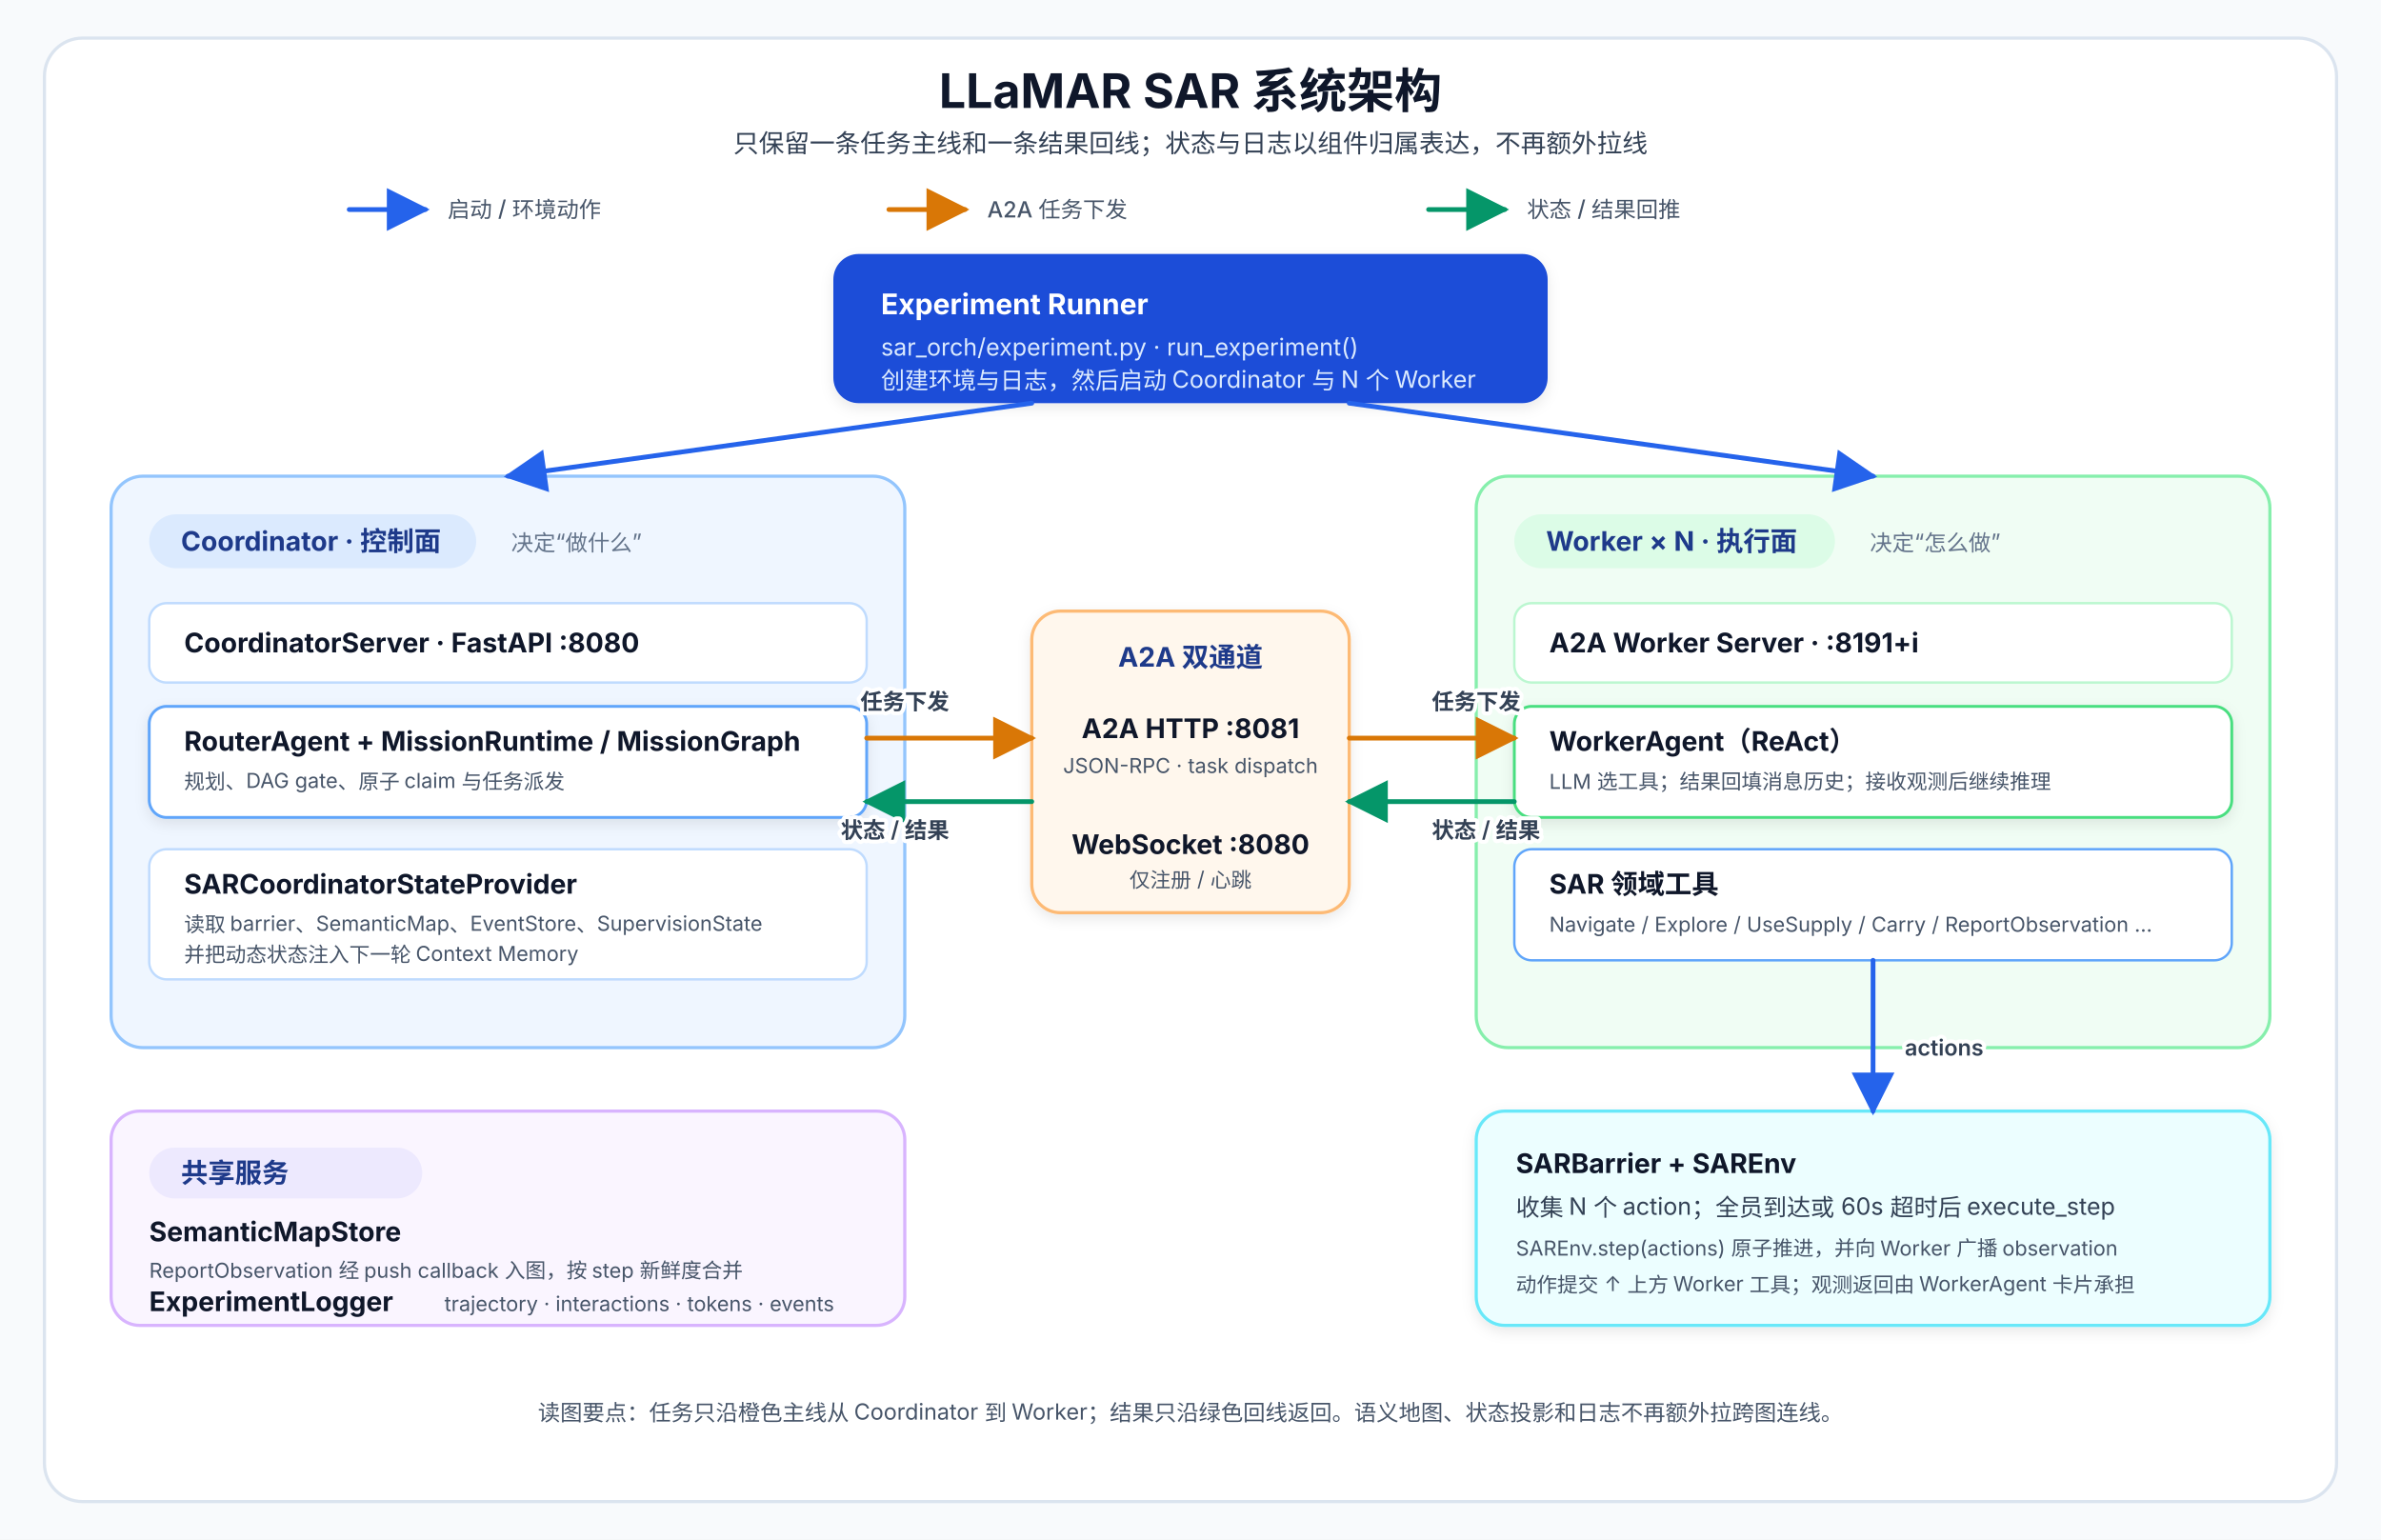
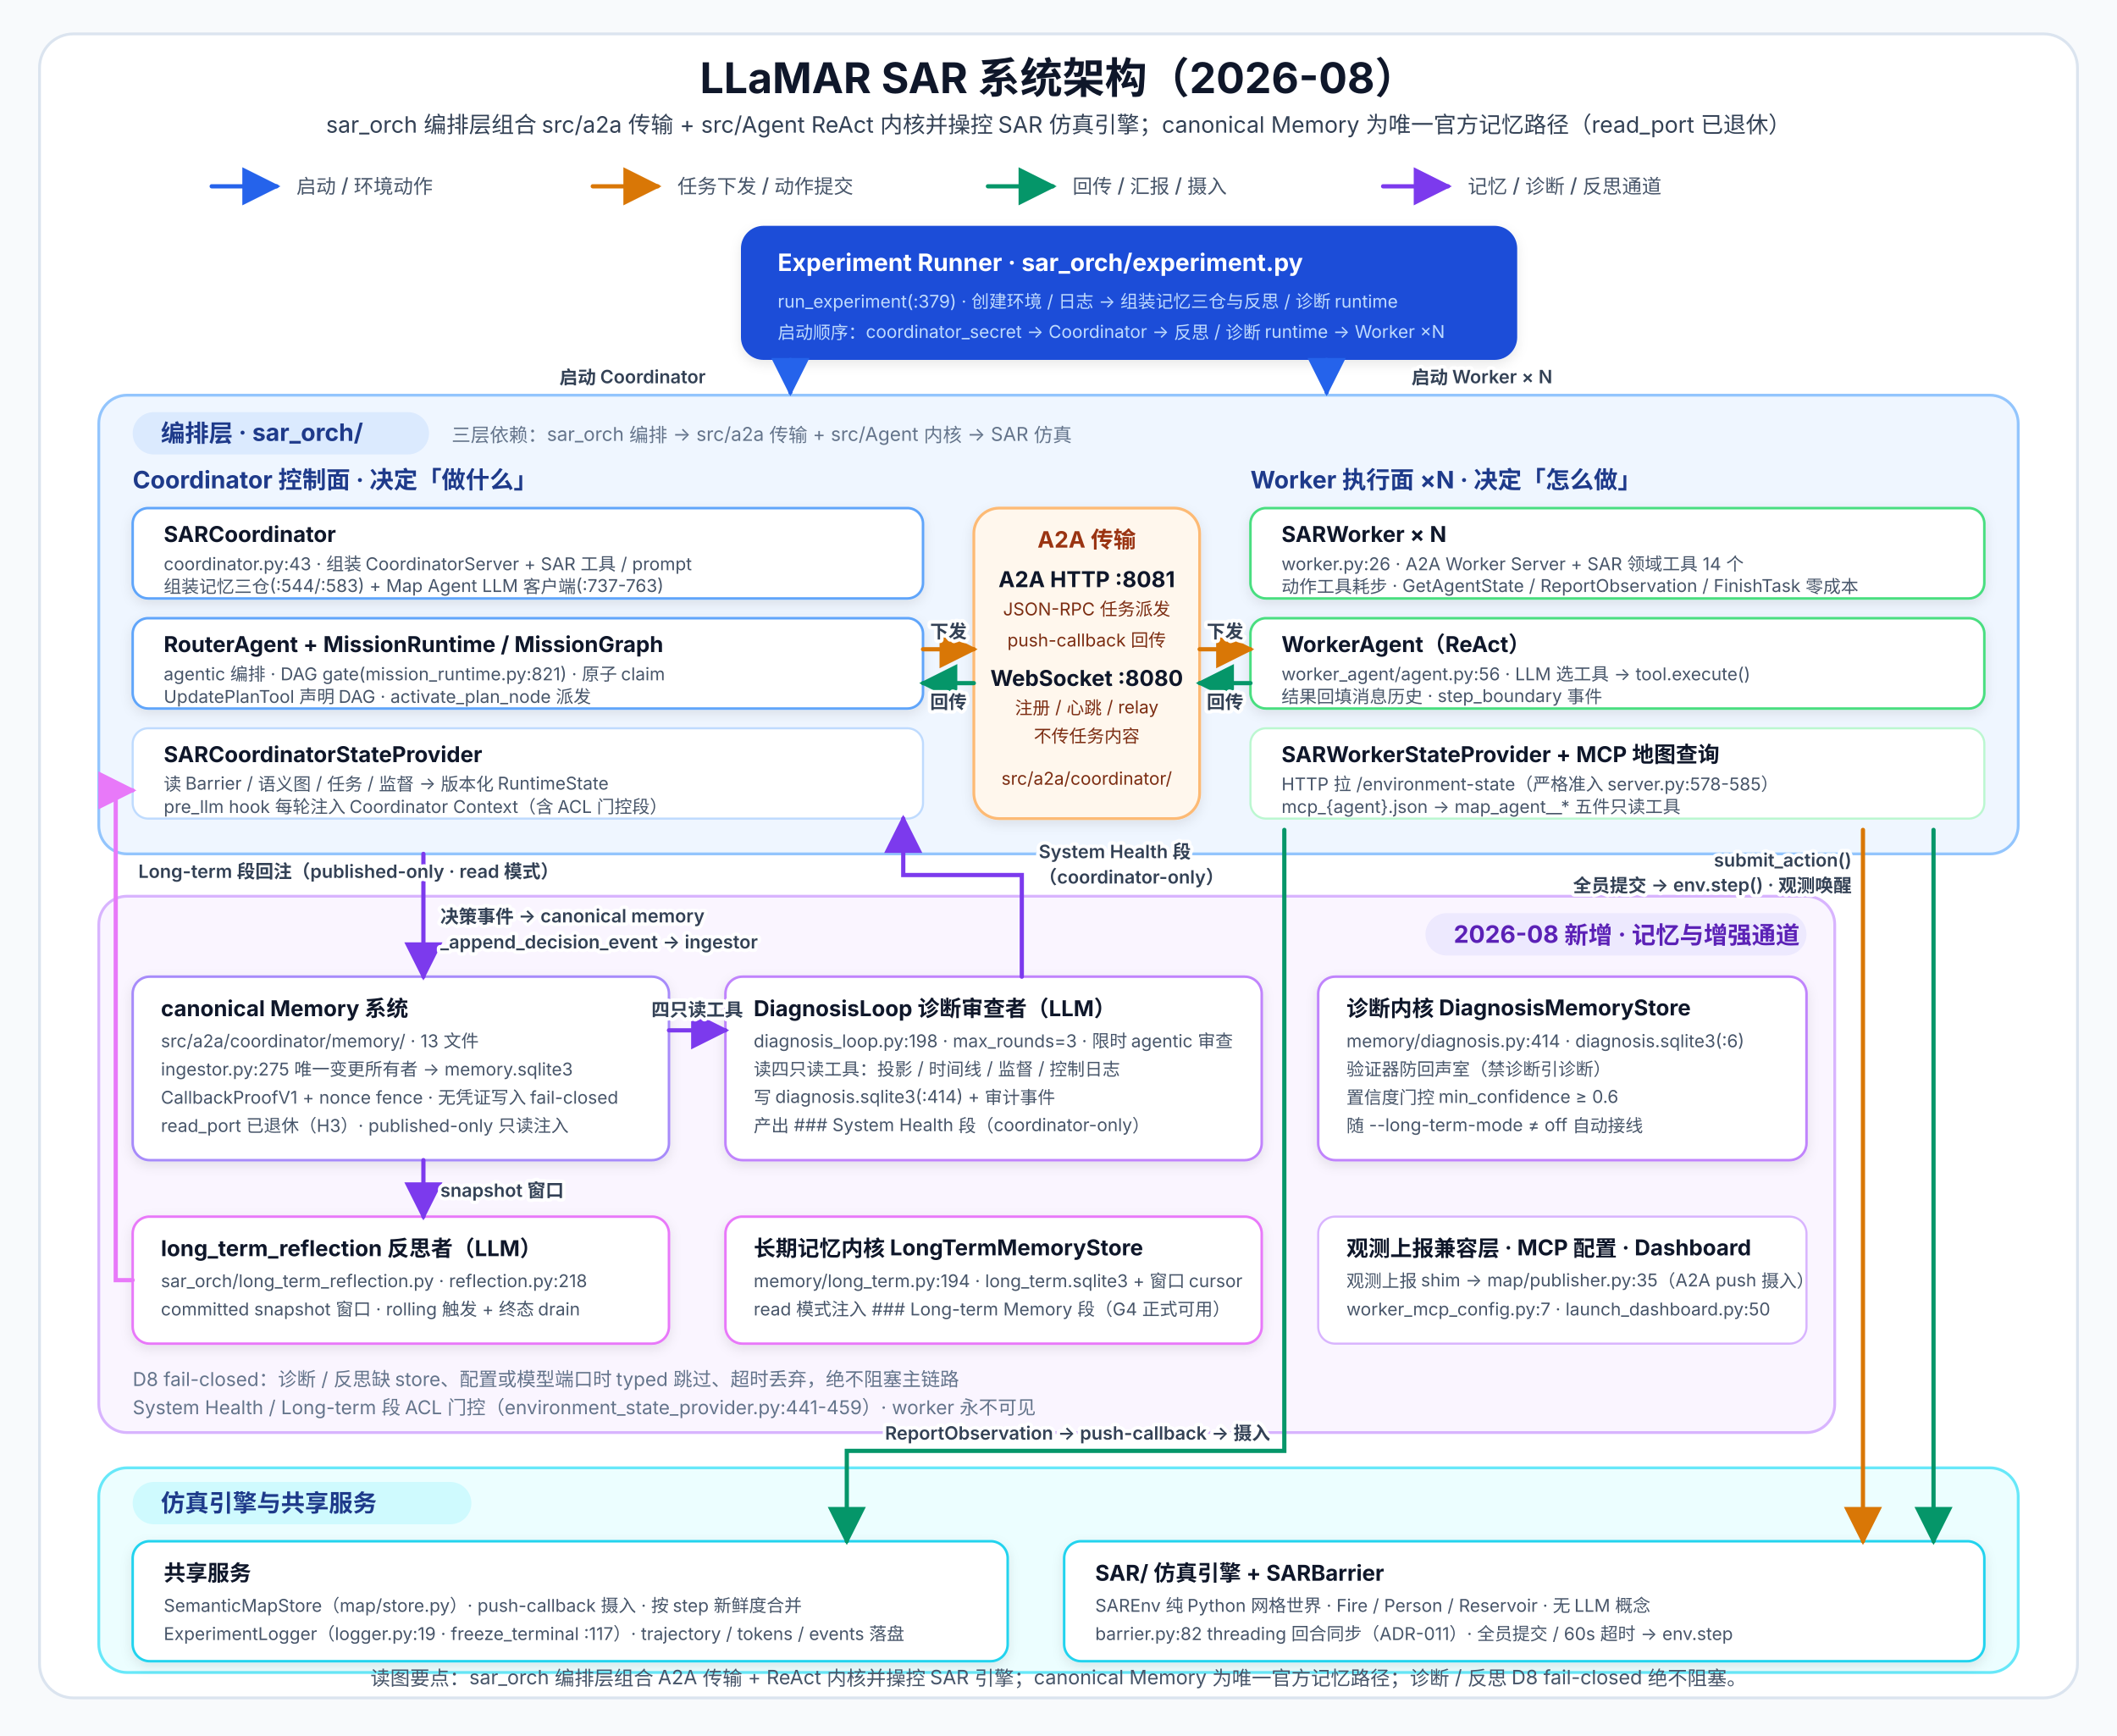
- <svg xmlns="http://www.w3.org/2000/svg" viewBox="0 0 1500 970" role="img" aria-labelledby="architecture-title architecture-desc">
+ <svg xmlns="http://www.w3.org/2000/svg" viewBox="0 0 1500 1230" role="img" aria-labelledby="arch-title arch-desc">
  <defs>
    <filter id="arch-shadow" x="-12%" y="-12%" width="124%" height="132%">
      <feDropShadow dx="0" dy="3" stdDeviation="4" flood-color="#0f172a" flood-opacity="0.09" />
    </filter>
-     <marker id="arch-control-arrow" viewBox="0 0 10 10" refX="9" refY="5" markerWidth="9" markerHeight="9" orient="auto">
+     <marker id="arch-arrow-blue" viewBox="0 0 10 10" refX="9" refY="5" markerWidth="9" markerHeight="9" orient="auto">
      <path d="M0 0 L10 5 L0 10Z" fill="#2563eb" />
    </marker>
-     <marker id="arch-task-arrow" viewBox="0 0 10 10" refX="9" refY="5" markerWidth="9" markerHeight="9" orient="auto">
+     <marker id="arch-arrow-orange" viewBox="0 0 10 10" refX="9" refY="5" markerWidth="9" markerHeight="9" orient="auto">
      <path d="M0 0 L10 5 L0 10Z" fill="#d97706" />
    </marker>
-     <marker id="arch-result-arrow" viewBox="0 0 10 10" refX="9" refY="5" markerWidth="9" markerHeight="9" orient="auto">
+     <marker id="arch-arrow-green" viewBox="0 0 10 10" refX="9" refY="5" markerWidth="9" markerHeight="9" orient="auto">
      <path d="M0 0 L10 5 L0 10Z" fill="#059669" />
    </marker>
+     <marker id="arch-arrow-purple" viewBox="0 0 10 10" refX="9" refY="5" markerWidth="9" markerHeight="9" orient="auto">
+       <path d="M0 0 L10 5 L0 10Z" fill="#7c3aed" />
+     </marker>
+     <marker id="arch-arrow-fuchsia" viewBox="0 0 10 10" refX="9" refY="5" markerWidth="9" markerHeight="9" orient="auto">
+       <path d="M0 0 L10 5 L0 10Z" fill="#e879f9" />
+     </marker>
    <style>
-       .title { fill:#0f172a; font:700 30px 'Inter','PingFang SC','Microsoft YaHei','Noto Sans CJK SC',Arial,sans-serif; }
-       .subtitle { fill:#334155; font:400 16px 'Inter','PingFang SC','Microsoft YaHei','Noto Sans CJK SC',Arial,sans-serif; }
-       .legend { fill:#475569; font:500 14px 'Inter','PingFang SC','Microsoft YaHei','Noto Sans CJK SC',Arial,sans-serif; }
-       .section { fill:#1e3a8a; font:700 17px 'Inter','PingFang SC','Microsoft YaHei','Noto Sans CJK SC',Arial,sans-serif; }
-       .section-note { fill:#64748b; font:400 14px 'Inter','PingFang SC','Microsoft YaHei','Noto Sans CJK SC',Arial,sans-serif; }
-       .card-title { fill:#0f172a; font:700 17px 'Inter','PingFang SC','Microsoft YaHei','Noto Sans CJK SC',Arial,sans-serif; }
-       .card-body { fill:#334155; font:400 15px 'Inter','PingFang SC','Microsoft YaHei','Noto Sans CJK SC',Arial,sans-serif; }
-       .card-meta { fill:#475569; font:400 13px 'Inter','PingFang SC','Microsoft YaHei','Noto Sans CJK SC',Arial,sans-serif; }
-       .inverse-title { fill:#ffffff; font:700 18px 'Inter','PingFang SC','Microsoft YaHei','Noto Sans CJK SC',Arial,sans-serif; }
-       .inverse-body { fill:#dbeafe; font:400 15px 'Inter','PingFang SC','Microsoft YaHei','Noto Sans CJK SC',Arial,sans-serif; }
-       .edge-label { fill:#334155; font:600 14px 'Inter','PingFang SC','Microsoft YaHei','Noto Sans CJK SC',Arial,sans-serif; paint-order:stroke; stroke:#ffffff; stroke-width:5px; stroke-linejoin:round; }
-       .caption { fill:#475569; font:400 14px 'Inter','PingFang SC','Microsoft YaHei','Noto Sans CJK SC',Arial,sans-serif; }
-       .control { fill:none; stroke:#2563eb; stroke-width:3; stroke-linecap:round; marker-end:url(#arch-control-arrow); }
-       .task { fill:none; stroke:#d97706; stroke-width:3; stroke-linecap:round; marker-end:url(#arch-task-arrow); }
-       .result { fill:none; stroke:#059669; stroke-width:3; stroke-linecap:round; marker-end:url(#arch-result-arrow); }
+       .arch-title { fill:#0f172a; font:700 30px 'Inter','PingFang SC','Microsoft YaHei','Noto Sans CJK SC',Arial,sans-serif; }
+       .arch-subtitle { fill:#334155; font:400 16px 'Inter','PingFang SC','Microsoft YaHei','Noto Sans CJK SC',Arial,sans-serif; }
+       .arch-legend { fill:#475569; font:500 14px 'Inter','PingFang SC','Microsoft YaHei','Noto Sans CJK SC',Arial,sans-serif; }
+       .arch-section { fill:#1e3a8a; font:700 17px 'Inter','PingFang SC','Microsoft YaHei','Noto Sans CJK SC',Arial,sans-serif; }
+       .arch-section-b { fill:#5b21b6; font:700 17px 'Inter','PingFang SC','Microsoft YaHei','Noto Sans CJK SC',Arial,sans-serif; }
+       .arch-note { fill:#64748b; font:400 13.5px 'Inter','PingFang SC','Microsoft YaHei','Noto Sans CJK SC',Arial,sans-serif; }
+       .arch-card-title { fill:#0f172a; font:700 15.5px 'Inter','PingFang SC','Microsoft YaHei','Noto Sans CJK SC',Arial,sans-serif; }
+       .arch-card-meta { fill:#475569; font:400 12.5px 'Inter','PingFang SC','Microsoft YaHei','Noto Sans CJK SC',Arial,sans-serif; }
+       .arch-inverse-title { fill:#ffffff; font:700 17px 'Inter','PingFang SC','Microsoft YaHei','Noto Sans CJK SC',Arial,sans-serif; }
+       .arch-inverse-meta { fill:#bfdbfe; font:400 12.5px 'Inter','PingFang SC','Microsoft YaHei','Noto Sans CJK SC',Arial,sans-serif; }
+       .arch-spine-title { fill:#9a3412; font:700 16px 'Inter','PingFang SC','Microsoft YaHei','Noto Sans CJK SC',Arial,sans-serif; }
+       .arch-spine-meta { fill:#7c2d12; font:400 12.5px 'Inter','PingFang SC','Microsoft YaHei','Noto Sans CJK SC',Arial,sans-serif; }
+       .arch-edge-label { fill:#334155; font:600 13px 'Inter','PingFang SC','Microsoft YaHei','Noto Sans CJK SC',Arial,sans-serif; paint-order:stroke; stroke:#ffffff; stroke-width:5px; stroke-linejoin:round; }
+       .arch-caption { fill:#475569; font:400 14px 'Inter','PingFang SC','Microsoft YaHei','Noto Sans CJK SC',Arial,sans-serif; }
+       .arch-blue { fill:none; stroke:#2563eb; stroke-width:3; stroke-linecap:round; marker-end:url(#arch-arrow-blue); }
+       .arch-orange { fill:none; stroke:#d97706; stroke-width:3; stroke-linecap:round; marker-end:url(#arch-arrow-orange); }
+       .arch-green { fill:none; stroke:#059669; stroke-width:3; stroke-linecap:round; marker-end:url(#arch-arrow-green); }
+       .arch-purple { fill:none; stroke:#7c3aed; stroke-width:3; stroke-linecap:round; marker-end:url(#arch-arrow-purple); }
+       .arch-fuchsia { fill:none; stroke:#e879f9; stroke-width:3; stroke-linecap:round; marker-end:url(#arch-arrow-fuchsia); }
    </style>
  </defs>
-   <rect width="1500" height="970" fill="#f8fafc" />
-   <rect x="28" y="24" width="1444" height="922" rx="24" fill="#ffffff" stroke="#dbe4ef" stroke-width="2" />
-   <text x="750" y="68" text-anchor="middle" class="title">LLaMAR SAR 系统架构</text>
-   <text x="750" y="96" text-anchor="middle" class="subtitle">只保留一条任务主线和一条结果回线；状态与日志以组件归属表达，不再额外拉线</text>
+   <rect width="1500" height="1230" fill="#f8fafc" />
+   <rect x="28" y="24" width="1444" height="1179" rx="24" fill="#ffffff" stroke="#dbe4ef" stroke-width="2" />
+   <text x="750" y="66" text-anchor="middle" class="arch-title">LLaMAR SAR 系统架构（2026-08）</text>
+   <text x="750" y="94" text-anchor="middle" class="arch-subtitle">sar_orch 编排层组合 src/a2a 传输 + src/Agent ReAct 内核并操控 SAR 仿真引擎；canonical Memory 为唯一官方记忆路径（read_port 已退休）</text>
  <g aria-label="图例">
-     <line x1="220" y1="132" x2="268" y2="132" class="control" />
-     <text x="282" y="137" class="legend">启动 / 环境动作</text>
-     <line x1="560" y1="132" x2="608" y2="132" class="task" />
-     <text x="622" y="137" class="legend">A2A 任务下发</text>
-     <line x1="900" y1="132" x2="948" y2="132" class="result" />
-     <text x="962" y="137" class="legend">状态 / 结果回推</text>
+     <line x1="150" y1="132" x2="196" y2="132" class="arch-blue" />
+     <text x="210" y="137" class="arch-legend">启动 / 环境动作</text>
+     <line x1="420" y1="132" x2="466" y2="132" class="arch-orange" />
+     <text x="480" y="137" class="arch-legend">任务下发 / 动作提交</text>
+     <line x1="700" y1="132" x2="746" y2="132" class="arch-green" />
+     <text x="760" y="137" class="arch-legend">回传 / 汇报 / 摄入</text>
+     <line x1="980" y1="132" x2="1026" y2="132" class="arch-purple" />
+     <text x="1040" y="137" class="arch-legend">记忆 / 诊断 / 反思通道</text>
  </g>
  <g aria-label="实验入口">
-     <rect x="525" y="160" width="450" height="94" rx="16" fill="#1d4ed8" filter="url(#arch-shadow)" />
-     <text x="555" y="198" class="inverse-title">Experiment Runner</text>
-     <text x="555" y="224" class="inverse-body">sar_orch/experiment.py · run_experiment()</text>
-     <text x="555" y="245" class="inverse-body">创建环境与日志，然后启动 Coordinator 与 N 个 Worker</text>
-   </g>
-   <text x="440" y="318" text-anchor="middle" class="edge-label">启动 Coordinator</text>
-   <text x="1060" y="318" text-anchor="middle" class="edge-label">启动 Worker × N</text>
-   <g aria-label="Coordinator 控制面">
-     <rect x="70" y="300" width="500" height="360" rx="20" fill="#eff6ff" stroke="#93c5fd" stroke-width="2" />
-     <rect x="94" y="324" width="206" height="34" rx="17" fill="#dbeafe" />
-     <text x="114" y="347" class="section">Coordinator · 控制面</text>
-     <text x="322" y="347" class="section-note">决定“做什么”</text>
-     <rect x="94" y="380" width="452" height="50" rx="11" fill="#ffffff" stroke="#bfdbfe" stroke-width="1.5" />
-     <text x="116" y="411" class="card-title">CoordinatorServer · FastAPI :8080</text>
-     <rect x="94" y="445" width="452" height="70" rx="11" fill="#ffffff" stroke="#60a5fa" stroke-width="1.8" filter="url(#arch-shadow)" />
-     <text x="116" y="473" class="card-title">RouterAgent + MissionRuntime / MissionGraph</text>
-     <text x="116" y="497" class="card-meta">规划、DAG gate、原子 claim 与任务派发</text>
-     <rect x="94" y="535" width="452" height="82" rx="11" fill="#ffffff" stroke="#bfdbfe" stroke-width="1.5" />
-     <text x="116" y="563" class="card-title">SARCoordinatorStateProvider</text>
-     <text x="116" y="587" class="card-meta">读取 barrier、SemanticMap、EventStore、SupervisionState</text>
-     <text x="116" y="606" class="card-meta">并把动态状态注入下一轮 Context Memory</text>
-   </g>
-   <g aria-label="A2A 双通道传输">
-     <rect x="650" y="385" width="200" height="190" rx="18" fill="#fff7ed" stroke="#fdba74" stroke-width="2" filter="url(#arch-shadow)" />
-     <text x="750" y="420" text-anchor="middle" class="section">A2A 双通道</text>
-     <text x="750" y="465" text-anchor="middle" class="card-title">A2A HTTP :8081</text>
-     <text x="750" y="487" text-anchor="middle" class="card-meta">JSON-RPC · task dispatch</text>
-     <text x="750" y="538" text-anchor="middle" class="card-title">WebSocket :8080</text>
-     <text x="750" y="559" text-anchor="middle" class="card-meta">仅注册 / 心跳</text>
-   </g>
-   <g aria-label="Worker 执行面">
-     <rect x="930" y="300" width="500" height="360" rx="20" fill="#f0fdf4" stroke="#86efac" stroke-width="2" />
-     <rect x="954" y="324" width="202" height="34" rx="17" fill="#dcfce7" />
-     <text x="974" y="347" class="section">Worker × N · 执行面</text>
-     <text x="1178" y="347" class="section-note">决定“怎么做”</text>
-     <rect x="954" y="380" width="452" height="50" rx="11" fill="#ffffff" stroke="#bbf7d0" stroke-width="1.5" />
-     <text x="976" y="411" class="card-title">A2A Worker Server · :8191+i</text>
-     <rect x="954" y="445" width="452" height="70" rx="11" fill="#ffffff" stroke="#4ade80" stroke-width="1.8" filter="url(#arch-shadow)" />
-     <text x="976" y="473" class="card-title">WorkerAgent（ReAct）</text>
-     <text x="976" y="497" class="card-meta">LLM 选工具；结果回填消息历史；接收观测后继续推理</text>
-     <rect x="954" y="535" width="452" height="70" rx="11" fill="#ffffff" stroke="#60a5fa" stroke-width="1.5" />
-     <text x="976" y="563" class="card-title">SAR 领域工具</text>
-     <text x="976" y="587" class="card-meta">Navigate / Explore / UseSupply / Carry / ReportObservation …</text>
-   </g>
-   <g aria-label="环境与共享服务">
-     <rect x="70" y="700" width="500" height="135" rx="18" fill="#faf5ff" stroke="#d8b4fe" stroke-width="2" />
-     <rect x="94" y="723" width="172" height="32" rx="16" fill="#ede9fe" />
-     <text x="114" y="745" class="section">共享服务</text>
-     <text x="94" y="782" class="card-title">SemanticMapStore</text>
-     <text x="94" y="805" class="card-meta">ReportObservation 经 push callback 入图，按 step 新鲜度合并</text>
-     <text x="94" y="826" class="card-title">ExperimentLogger</text>
-     <text x="280" y="826" class="card-meta">trajectory · interactions · tokens · events</text>
-     <rect x="930" y="700" width="500" height="135" rx="18" fill="#ecfeff" stroke="#67e8f9" stroke-width="2" filter="url(#arch-shadow)" />
-     <text x="955" y="739" class="card-title">SARBarrier + SAREnv</text>
-     <text x="955" y="766" class="card-body">收集 N 个 action；全员到达或 60s 超时后 execute_step</text>
-     <text x="955" y="791" class="card-meta">SAREnv.step(actions) 原子推进，并向 Worker 广播 observation</text>
-     <text x="955" y="814" class="card-meta">动作提交 ↑ 上方 Worker 工具；观测返回由 WorkerAgent 卡片承担</text>
-   </g>
-   <path d="M650 254 L320 300" class="control" />
-   <path d="M850 254 L1180 300" class="control" />
-   <path d="M546 465 H650" class="task" />
-   <path d="M850 465 H954" class="task" />
-   <path d="M954 505 H850" class="result" />
-   <path d="M650 505 H546" class="result" />
-   <path d="M1180 605 V700" class="control" />
-   <text x="598" y="447" text-anchor="end" class="edge-label">任务下发</text>
-   <text x="902" y="447" class="edge-label">任务下发</text>
-   <text x="598" y="528" text-anchor="end" class="edge-label">状态 / 结果</text>
-   <text x="902" y="528" class="edge-label">状态 / 结果</text>
-   <text x="1200" y="665" class="edge-label">actions</text>
-   <text x="750" y="895" text-anchor="middle" class="caption">读图要点：任务只沿橙色主线从 Coordinator 到 Worker；结果只沿绿色回线返回。语义地图、状态投影和日志不再额外拉跨图连线。</text>
+     <rect x="525" y="160" width="550" height="95" rx="16" fill="#1d4ed8" filter="url(#arch-shadow)" />
+     <text x="551" y="192" class="arch-inverse-title">Experiment Runner · sar_orch/experiment.py</text>
+     <text x="551" y="218" class="arch-inverse-meta">run_experiment(:379) · 创建环境 / 日志 → 组装记忆三仓与反思 / 诊断 runtime</text>
+     <text x="551" y="240" class="arch-inverse-meta">启动顺序：coordinator_secret → Coordinator → 反思 / 诊断 runtime → Worker ×N</text>
+   </g>
+   <g aria-label="编排层">
+     <rect x="70" y="280" width="1360" height="325" rx="20" fill="#eff6ff" stroke="#93c5fd" stroke-width="2" />
+     <rect x="94" y="292" width="210" height="30" rx="15" fill="#dbeafe" />
+     <text x="114" y="313" class="arch-section">编排层 · sar_orch/</text>
+     <text x="320" y="313" class="arch-note">三层依赖：sar_orch 编排 → src/a2a 传输 + src/Agent 内核 → SAR 仿真</text>
+     <text x="94" y="346" class="arch-section">Coordinator 控制面 · 决定「做什么」</text>
+     <text x="886" y="346" class="arch-section">Worker 执行面 ×N · 决定「怎么做」</text>
+     <g aria-label="Coordinator 卡片组">
+       <rect x="94" y="360" width="560" height="64" rx="11" fill="#ffffff" stroke="#60a5fa" stroke-width="1.8" filter="url(#arch-shadow)" />
+       <text x="116" y="384" class="arch-card-title">SARCoordinator</text>
+       <text x="116" y="404" class="arch-card-meta">coordinator.py:43 · 组装 CoordinatorServer + SAR 工具 / prompt</text>
+       <text x="116" y="420" class="arch-card-meta">组装记忆三仓(:544/:583) + Map Agent LLM 客户端(:737-763)</text>
+       <rect x="94" y="438" width="560" height="64" rx="11" fill="#ffffff" stroke="#60a5fa" stroke-width="1.8" filter="url(#arch-shadow)" />
+       <text x="116" y="462" class="arch-card-title">RouterAgent + MissionRuntime / MissionGraph</text>
+       <text x="116" y="482" class="arch-card-meta">agentic 编排 · DAG gate(mission_runtime.py:821) · 原子 claim</text>
+       <text x="116" y="498" class="arch-card-meta">UpdatePlanTool 声明 DAG · activate_plan_node 派发</text>
+       <rect x="94" y="516" width="560" height="64" rx="11" fill="#ffffff" stroke="#bfdbfe" stroke-width="1.5" />
+       <text x="116" y="540" class="arch-card-title">SARCoordinatorStateProvider</text>
+       <text x="116" y="560" class="arch-card-meta">读 Barrier / 语义图 / 任务 / 监督 → 版本化 RuntimeState</text>
+       <text x="116" y="576" class="arch-card-meta">pre_llm hook 每轮注入 Coordinator Context（含 ACL 门控段）</text>
+     </g>
+     <g aria-label="A2A 传输竖脊">
+       <rect x="690" y="360" width="160" height="220" rx="18" fill="#fff7ed" stroke="#fdba74" stroke-width="2" filter="url(#arch-shadow)" />
+       <text x="770" y="388" text-anchor="middle" class="arch-spine-title">A2A 传输</text>
+       <text x="770" y="416" text-anchor="middle" class="arch-card-title">A2A HTTP :8081</text>
+       <text x="770" y="436" text-anchor="middle" class="arch-spine-meta">JSON-RPC 任务派发</text>
+       <text x="770" y="458" text-anchor="middle" class="arch-spine-meta">push-callback 回传</text>
+       <text x="770" y="486" text-anchor="middle" class="arch-card-title">WebSocket :8080</text>
+       <text x="770" y="506" text-anchor="middle" class="arch-spine-meta">注册 / 心跳 / relay</text>
+       <text x="770" y="526" text-anchor="middle" class="arch-spine-meta">不传任务内容</text>
+       <text x="770" y="556" text-anchor="middle" class="arch-spine-meta">src/a2a/coordinator/</text>
+     </g>
+     <g aria-label="Worker 卡片组">
+       <rect x="886" y="360" width="520" height="64" rx="11" fill="#ffffff" stroke="#4ade80" stroke-width="1.8" filter="url(#arch-shadow)" />
+       <text x="908" y="384" class="arch-card-title">SARWorker × N</text>
+       <text x="908" y="404" class="arch-card-meta">worker.py:26 · A2A Worker Server + SAR 领域工具 14 个</text>
+       <text x="908" y="420" class="arch-card-meta">动作工具耗步 · GetAgentState / ReportObservation / FinishTask 零成本</text>
+       <rect x="886" y="438" width="520" height="64" rx="11" fill="#ffffff" stroke="#4ade80" stroke-width="1.8" filter="url(#arch-shadow)" />
+       <text x="908" y="462" class="arch-card-title">WorkerAgent（ReAct）</text>
+       <text x="908" y="482" class="arch-card-meta">worker_agent/agent.py:56 · LLM 选工具 → tool.execute()</text>
+       <text x="908" y="498" class="arch-card-meta">结果回填消息历史 · step_boundary 事件</text>
+       <rect x="886" y="516" width="520" height="64" rx="11" fill="#ffffff" stroke="#bbf7d0" stroke-width="1.5" />
+       <text x="908" y="540" class="arch-card-title">SARWorkerStateProvider + MCP 地图查询</text>
+       <text x="908" y="560" class="arch-card-meta">HTTP 拉 /environment-state（严格准入 server.py:578-585）</text>
+       <text x="908" y="576" class="arch-card-meta">mcp_{agent}.json → map_agent__* 五件只读工具</text>
+     </g>
+   </g>
+   <g aria-label="记忆与增强通道">
+     <rect x="70" y="635" width="1230" height="380" rx="20" fill="#faf5ff" stroke="#d8b4fe" stroke-width="2" />
+     <rect x="1010" y="647" width="270" height="30" rx="15" fill="#ede9fe" />
+     <text x="1030" y="668" class="arch-section-b">2026-08 新增 · 记忆与增强通道</text>
+     <g aria-label="canonical Memory 卡片">
+       <rect x="94" y="692" width="380" height="130" rx="12" fill="#ffffff" stroke="#a78bfa" stroke-width="1.8" filter="url(#arch-shadow)" />
+       <text x="114" y="720" class="arch-card-title">canonical Memory 系统</text>
+       <text x="114" y="742" class="arch-card-meta">src/a2a/coordinator/memory/ · 13 文件</text>
+       <text x="114" y="762" class="arch-card-meta">ingestor.py:275 唯一变更所有者 → memory.sqlite3</text>
+       <text x="114" y="782" class="arch-card-meta">CallbackProofV1 + nonce fence · 无凭证写入 fail-closed</text>
+       <text x="114" y="802" class="arch-card-meta">read_port 已退休（H3）· published-only 只读注入</text>
+     </g>
+     <g aria-label="DiagnosisLoop 卡片">
+       <rect x="514" y="692" width="380" height="130" rx="12" fill="#ffffff" stroke="#c084fc" stroke-width="1.8" filter="url(#arch-shadow)" />
+       <text x="534" y="720" class="arch-card-title">DiagnosisLoop 诊断审查者（LLM）</text>
+       <text x="534" y="742" class="arch-card-meta">diagnosis_loop.py:198 · max_rounds=3 · 限时 agentic 审查</text>
+       <text x="534" y="762" class="arch-card-meta">读四只读工具：投影 / 时间线 / 监督 / 控制日志</text>
+       <text x="534" y="782" class="arch-card-meta">写 diagnosis.sqlite3(:414) + 审计事件</text>
+       <text x="534" y="802" class="arch-card-meta">产出 ### System Health 段（coordinator-only）</text>
+     </g>
+     <g aria-label="诊断内核卡片">
+       <rect x="934" y="692" width="346" height="130" rx="12" fill="#ffffff" stroke="#c084fc" stroke-width="1.8" filter="url(#arch-shadow)" />
+       <text x="954" y="720" class="arch-card-title">诊断内核 DiagnosisMemoryStore</text>
+       <text x="954" y="742" class="arch-card-meta">memory/diagnosis.py:414 · diagnosis.sqlite3(:6)</text>
+       <text x="954" y="762" class="arch-card-meta">验证器防回声室（禁诊断引诊断）</text>
+       <text x="954" y="782" class="arch-card-meta">置信度门控 min_confidence ≥ 0.6</text>
+       <text x="954" y="802" class="arch-card-meta">随 --long-term-mode ≠ off 自动接线</text>
+     </g>
+     <g aria-label="Reflection 卡片">
+       <rect x="94" y="862" width="380" height="90" rx="12" fill="#ffffff" stroke="#e879f9" stroke-width="1.8" filter="url(#arch-shadow)" />
+       <text x="114" y="890" class="arch-card-title">long_term_reflection 反思者（LLM）</text>
+       <text x="114" y="912" class="arch-card-meta">sar_orch/long_term_reflection.py · reflection.py:218</text>
+       <text x="114" y="932" class="arch-card-meta">committed snapshot 窗口 · rolling 触发 + 终态 drain</text>
+     </g>
+     <g aria-label="长期记忆内核卡片">
+       <rect x="514" y="862" width="380" height="90" rx="12" fill="#ffffff" stroke="#e879f9" stroke-width="1.8" filter="url(#arch-shadow)" />
+       <text x="534" y="890" class="arch-card-title">长期记忆内核 LongTermMemoryStore</text>
+       <text x="534" y="912" class="arch-card-meta">memory/long_term.py:194 · long_term.sqlite3 + 窗口 cursor</text>
+       <text x="534" y="932" class="arch-card-meta">read 模式注入 ### Long-term Memory 段（G4 正式可用）</text>
+     </g>
+     <g aria-label="接线配套卡片">
+       <rect x="934" y="862" width="346" height="90" rx="12" fill="#ffffff" stroke="#d8b4fe" stroke-width="1.5" />
+       <text x="954" y="890" class="arch-card-title">观测上报兼容层 · MCP 配置 · Dashboard</text>
+       <text x="954" y="912" class="arch-card-meta">观测上报 shim → map/publisher.py:35（A2A push 摄入）</text>
+       <text x="954" y="932" class="arch-card-meta">worker_mcp_config.py:7 · launch_dashboard.py:50</text>
+     </g>
+     <text x="94" y="982" class="arch-note">D8 fail-closed：诊断 / 反思缺 store、配置或模型端口时 typed 跳过、超时丢弃，绝不阻塞主链路</text>
+     <text x="94" y="1002" class="arch-note">System Health / Long-term 段 ACL 门控（environment_state_provider.py:441-459）· worker 永不可见</text>
+   </g>
+   <g aria-label="仿真引擎与共享服务">
+     <rect x="70" y="1040" width="1360" height="145" rx="20" fill="#ecfeff" stroke="#67e8f9" stroke-width="2" />
+     <rect x="94" y="1050" width="240" height="30" rx="15" fill="#cffafe" />
+     <text x="114" y="1071" class="arch-section">仿真引擎与共享服务</text>
+     <g aria-label="共享服务卡片">
+       <rect x="94" y="1092" width="620" height="85" rx="12" fill="#ffffff" stroke="#22d3ee" stroke-width="1.8" filter="url(#arch-shadow)" />
+       <text x="116" y="1120" class="arch-card-title">共享服务</text>
+       <text x="116" y="1142" class="arch-card-meta">SemanticMapStore（map/store.py）· push-callback 摄入 · 按 step 新鲜度合并</text>
+       <text x="116" y="1162" class="arch-card-meta">ExperimentLogger（logger.py:19 · freeze_terminal :117）· trajectory / tokens / events 落盘</text>
+     </g>
+     <g aria-label="SAR 引擎卡片">
+       <rect x="754" y="1092" width="652" height="85" rx="12" fill="#ffffff" stroke="#22d3ee" stroke-width="1.8" filter="url(#arch-shadow)" />
+       <text x="776" y="1120" class="arch-card-title">SAR/ 仿真引擎 + SARBarrier</text>
+       <text x="776" y="1142" class="arch-card-meta">SAREnv 纯 Python 网格世界 · Fire / Person / Reservoir · 无 LLM 概念</text>
+       <text x="776" y="1162" class="arch-card-meta">barrier.py:82 threading 回合同步（ADR-011）· 全员提交 / 60s 超时 → env.step</text>
+     </g>
+   </g>
+   <path d="M560 255 V278" class="arch-blue" />
+   <text x="500" y="272" text-anchor="end" class="arch-edge-label">启动 Coordinator</text>
+   <path d="M940 255 V278" class="arch-blue" />
+   <text x="1000" y="272" class="arch-edge-label">启动 Worker × N</text>
+   <path d="M654 460 H690" class="arch-orange" />
+   <text x="672" y="452" text-anchor="middle" class="arch-edge-label">下发</text>
+   <path d="M690 484 H654" class="arch-green" />
+   <text x="672" y="502" text-anchor="middle" class="arch-edge-label">回传</text>
+   <path d="M850 460 H886" class="arch-orange" />
+   <text x="868" y="452" text-anchor="middle" class="arch-edge-label">下发</text>
+   <path d="M886 484 H850" class="arch-green" />
+   <text x="868" y="502" text-anchor="middle" class="arch-edge-label">回传</text>
+   <path d="M1320 588 V1092" class="arch-orange" />
+   <path d="M1370 588 V1092" class="arch-green" />
+   <text x="1312" y="614" text-anchor="end" class="arch-edge-label">submit_action()</text>
+   <text x="1312" y="632" text-anchor="end" class="arch-edge-label">全员提交 → env.step() · 观测唤醒</text>
+   <path d="M910 588 V1028 H600 V1092" class="arch-green" />
+   <text x="900" y="1020" text-anchor="end" class="arch-edge-label">ReportObservation → push-callback → 摄入</text>
+   <path d="M300 605 V692" class="arch-purple" />
+   <text x="312" y="654" class="arch-edge-label">决策事件 → canonical memory</text>
+   <text x="312" y="672" class="arch-edge-label">_append_decision_event → ingestor</text>
+   <path d="M474 730 H514" class="arch-purple" />
+   <text x="494" y="720" text-anchor="middle" class="arch-edge-label">四只读工具</text>
+   <path d="M724 692 V620 H640 V580" class="arch-purple" />
+   <text x="736" y="608" class="arch-edge-label">System Health 段</text>
+   <text x="736" y="626" class="arch-edge-label">（coordinator-only）</text>
+   <path d="M300 822 V862" class="arch-purple" />
+   <text x="312" y="848" class="arch-edge-label">snapshot 窗口</text>
+   <path d="M94 907 H82 V560 H94" class="arch-fuchsia" />
+   <text x="98" y="622" class="arch-edge-label">Long-term 段回注（published-only · read 模式）</text>
+   <text x="750" y="1194" text-anchor="middle" class="arch-caption">读图要点：sar_orch 编排层组合 A2A 传输 + ReAct 内核并操控 SAR 引擎；canonical Memory 为唯一官方记忆路径；诊断 / 反思 D8 fail-closed 绝不阻塞。</text>
</svg>
